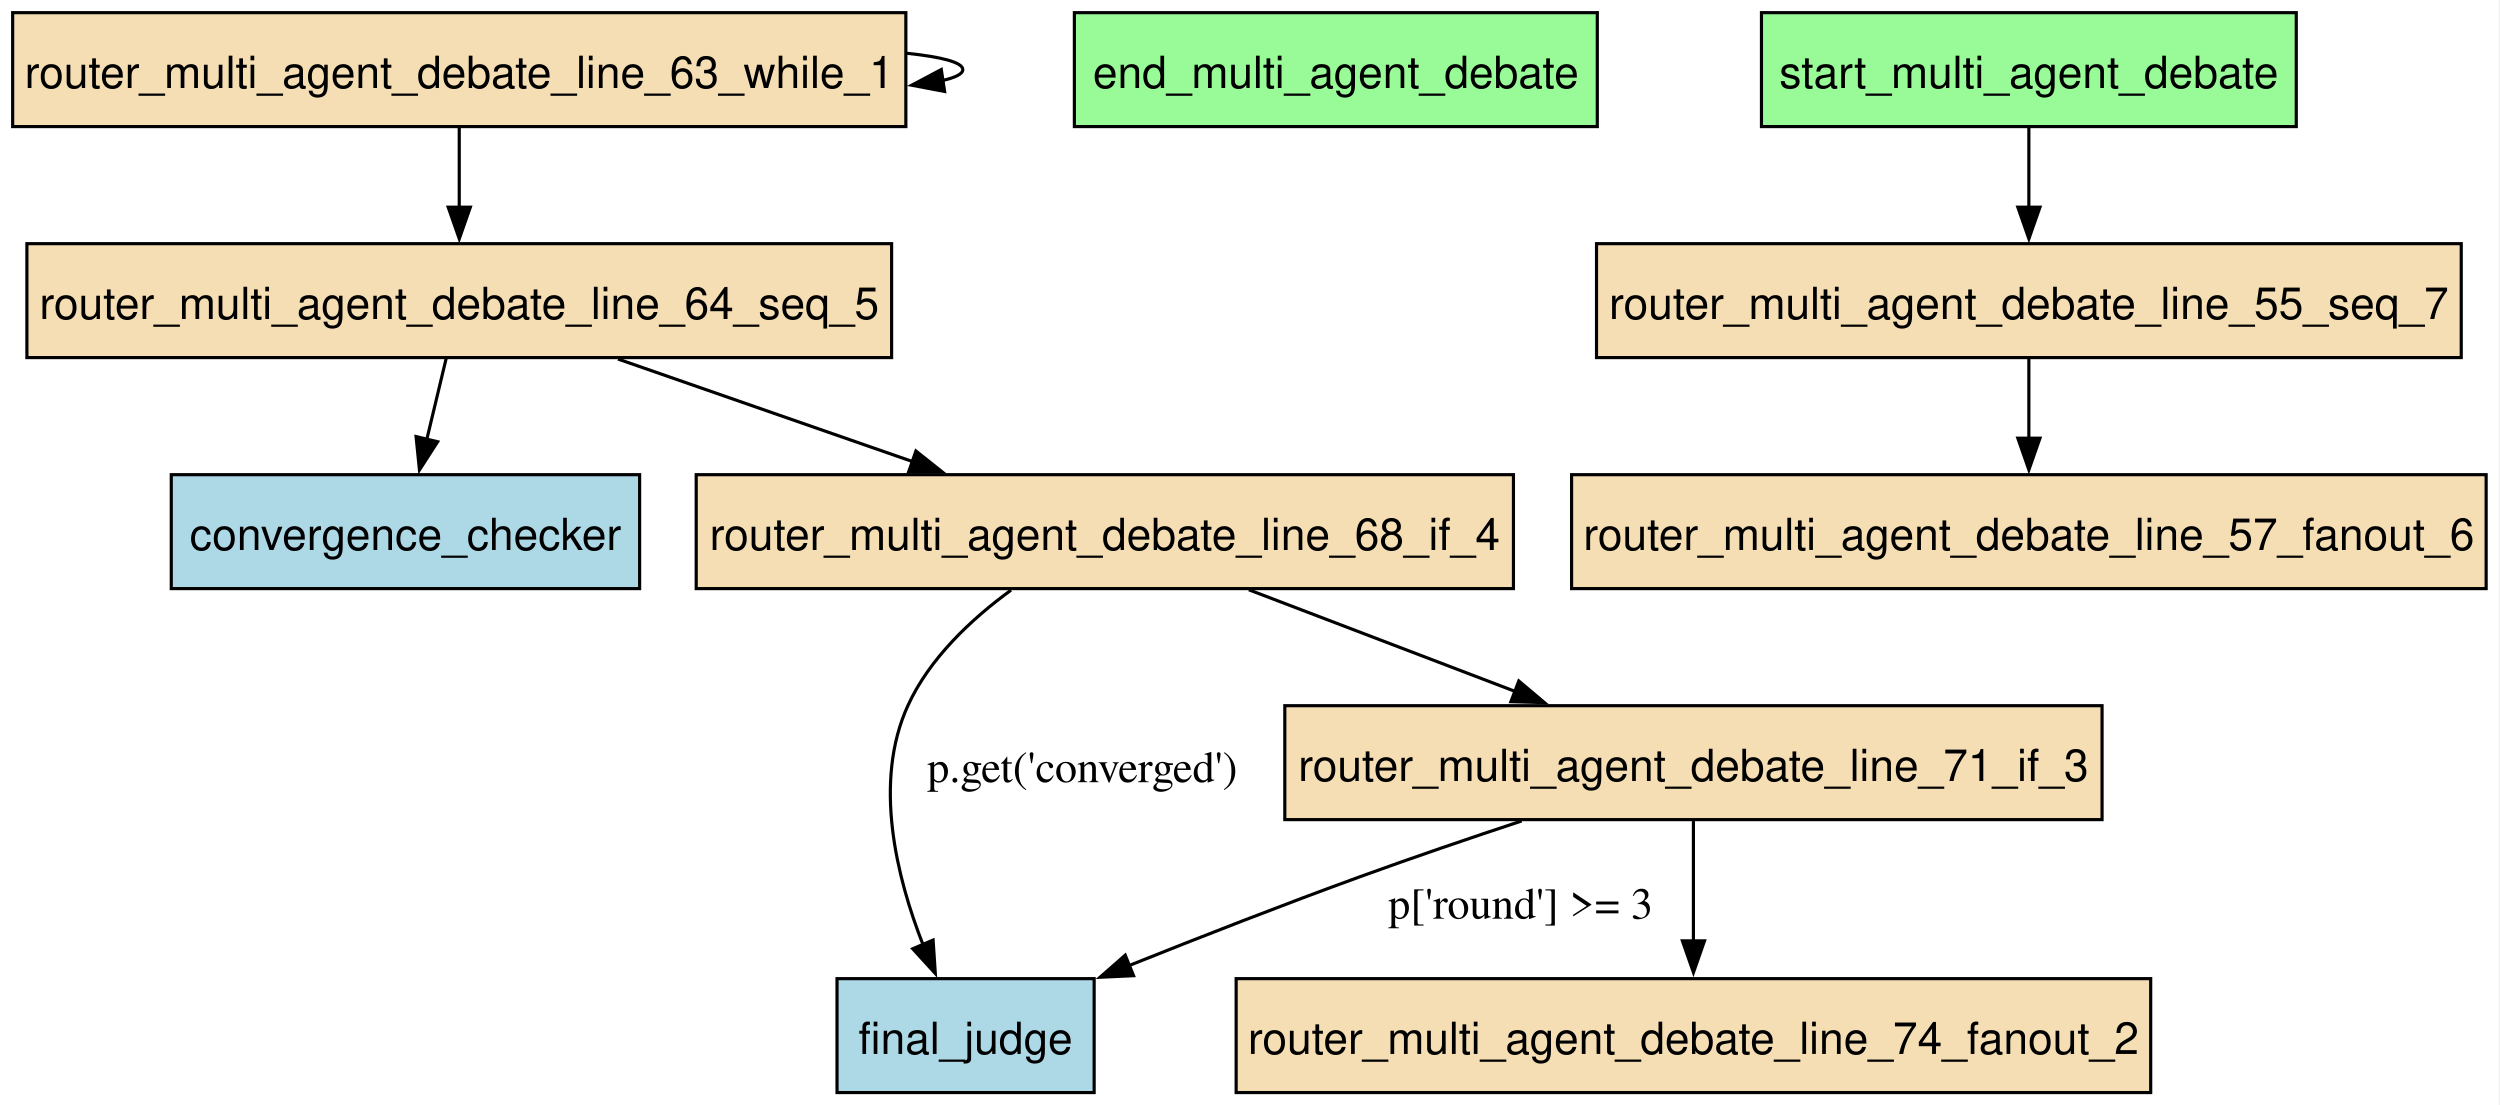
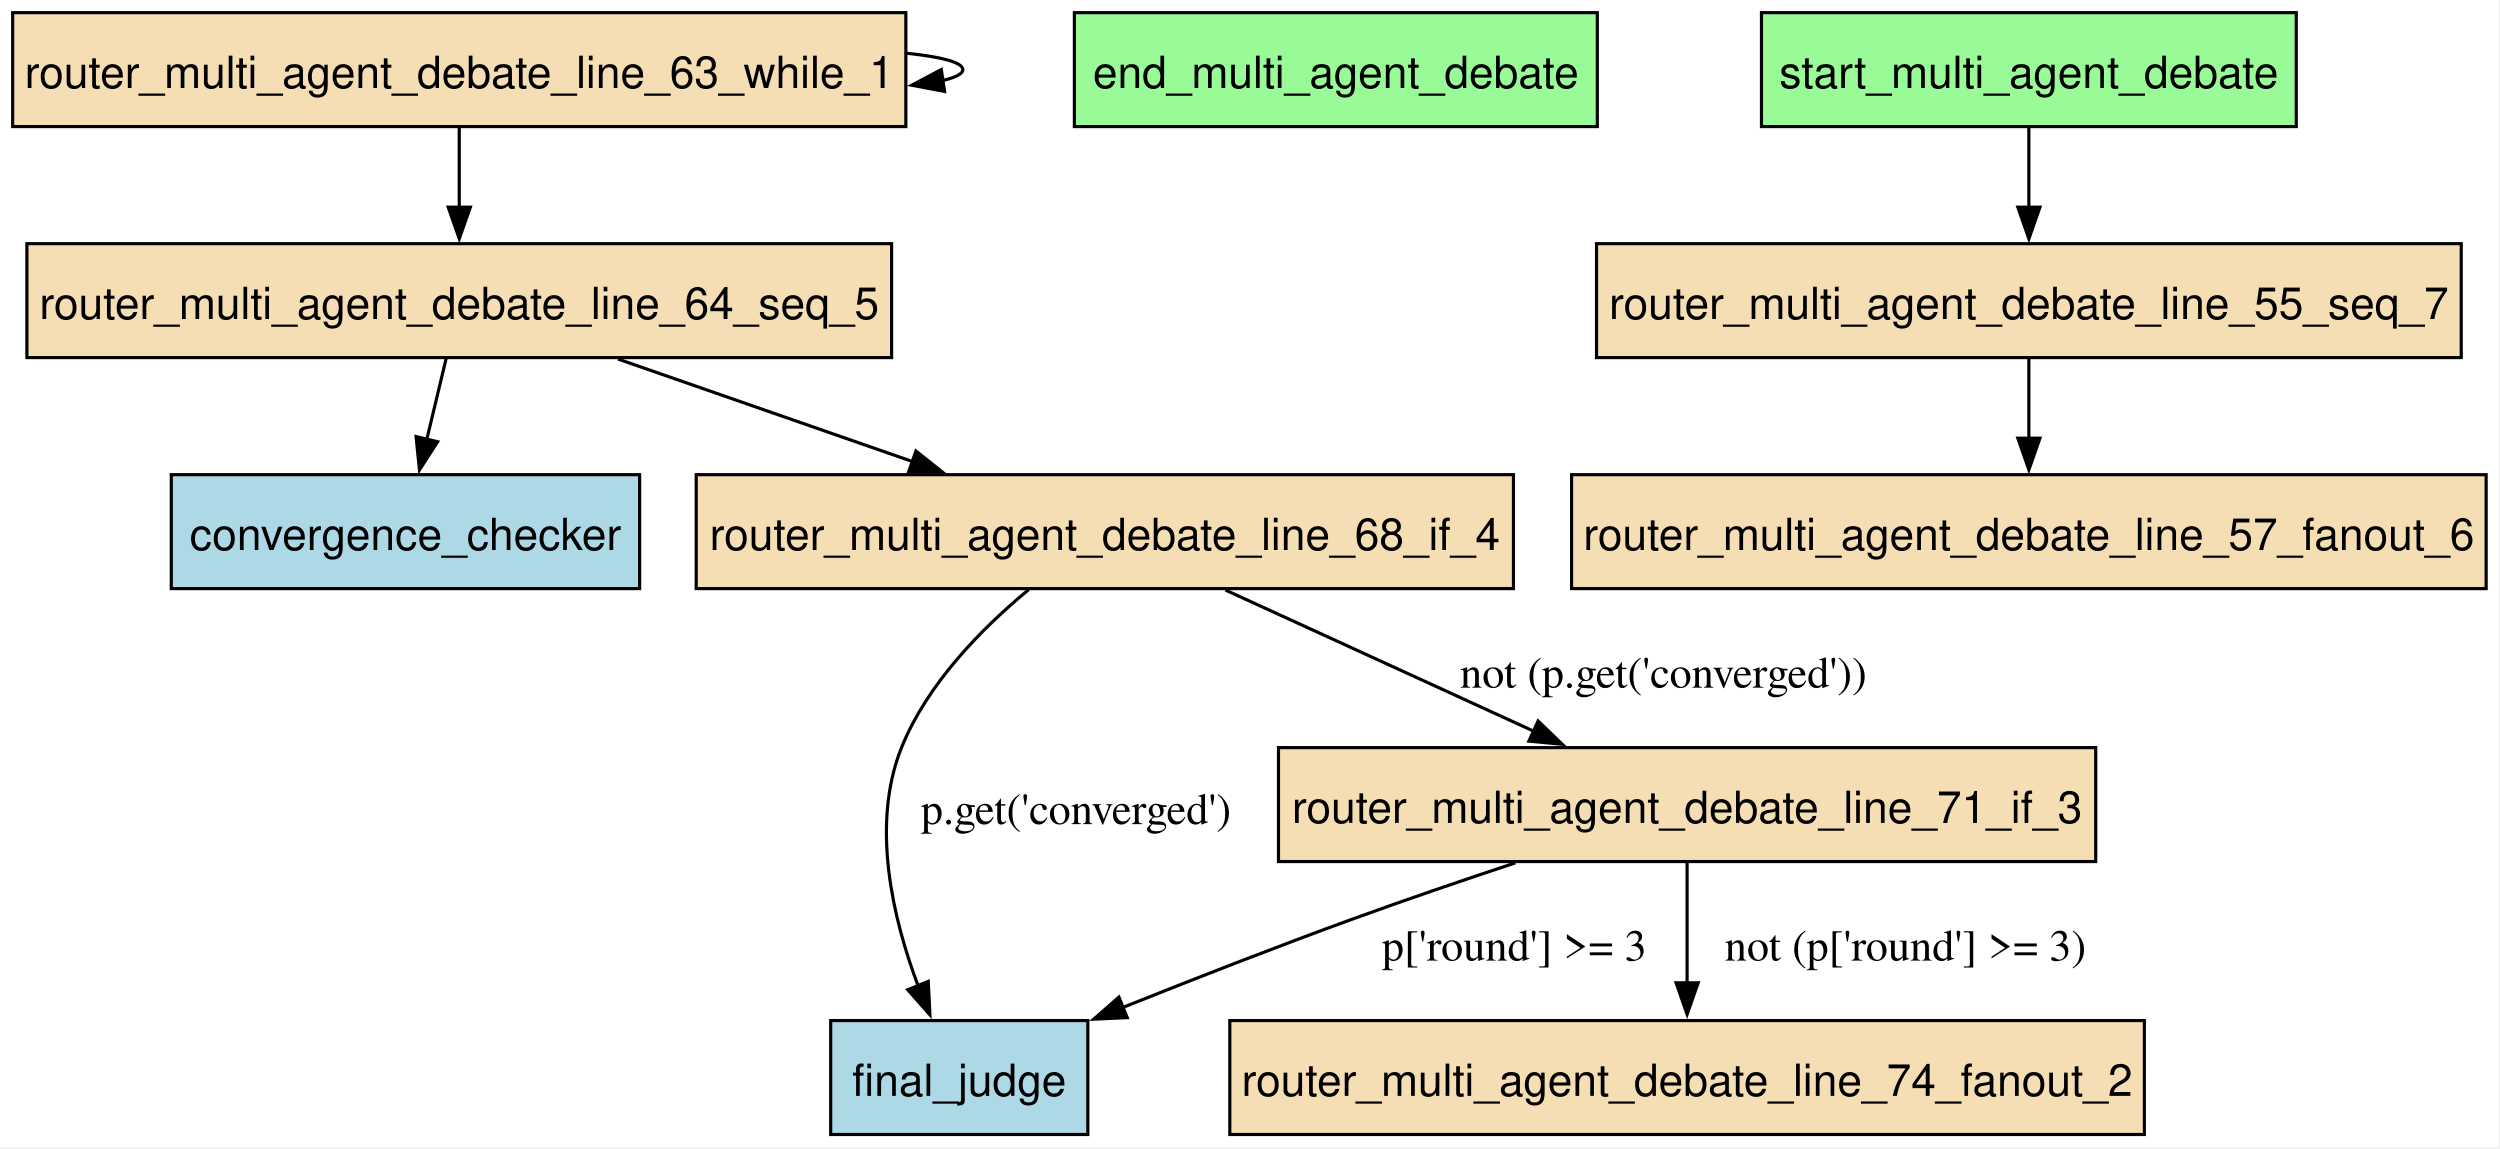
- <svg xmlns="http://www.w3.org/2000/svg" width="790pt" height="349pt" viewBox="0.00 0.00 790.00 349.00">
-   <g id="graph0" class="graph" transform="scale(1 1) rotate(0) translate(4 345.25)">
-     <polygon fill="white" stroke="none" points="-4,4 -4,-345.25 785.62,-345.25 785.62,4 -4,4" />
+ <svg xmlns="http://www.w3.org/2000/svg" width="790pt" height="363pt" viewBox="0.00 0.00 790.00 363.00">
+   <g id="graph0" class="graph" transform="scale(1 1) rotate(0) translate(4 358.5)">
+     <polygon fill="white" stroke="none" points="-4,4 -4,-358.5 785.62,-358.5 785.62,4 -4,4" />
    <g id="node1" class="node">
-       <polygon fill="lightblue" stroke="black" points="198.12,-195.25 50.12,-195.25 50.12,-159.25 198.12,-159.25 198.12,-195.25" />
-       <text xml:space="preserve" text-anchor="middle" x="124.12" y="-171.45" font-family="Helvetica,sans-Serif" font-size="14.00">convergence_checker</text>
+       <polygon fill="lightblue" stroke="black" points="198.12,-208.5 50.12,-208.5 50.12,-172.5 198.12,-172.5 198.12,-208.5" />
+       <text xml:space="preserve" text-anchor="middle" x="124.12" y="-184.7" font-family="Helvetica,sans-Serif" font-size="14.00">convergence_checker</text>
    </g>
    <g id="node2" class="node">
-       <polygon fill="palegreen" stroke="black" points="500.75,-341.25 335.5,-341.25 335.5,-305.25 500.75,-305.25 500.75,-341.25" />
-       <text xml:space="preserve" text-anchor="middle" x="418.12" y="-317.45" font-family="Helvetica,sans-Serif" font-size="14.00">end_multi_agent_debate</text>
+       <polygon fill="palegreen" stroke="black" points="500.75,-354.5 335.5,-354.5 335.5,-318.5 500.75,-318.5 500.75,-354.5" />
+       <text xml:space="preserve" text-anchor="middle" x="418.12" y="-330.7" font-family="Helvetica,sans-Serif" font-size="14.00">end_multi_agent_debate</text>
    </g>
    <g id="node3" class="node">
-       <polygon fill="lightblue" stroke="black" points="341.75,-36 260.5,-36 260.5,0 341.75,0 341.75,-36" />
-       <text xml:space="preserve" text-anchor="middle" x="301.12" y="-12.2" font-family="Helvetica,sans-Serif" font-size="14.00">final_judge</text>
+       <polygon fill="lightblue" stroke="black" points="339.75,-36 258.5,-36 258.5,0 339.75,0 339.75,-36" />
+       <text xml:space="preserve" text-anchor="middle" x="299.12" y="-12.2" font-family="Helvetica,sans-Serif" font-size="14.00">final_judge</text>
    </g>
    <g id="node4" class="node">
-       <polygon fill="wheat" stroke="black" points="773.75,-268.25 500.5,-268.25 500.5,-232.25 773.75,-232.25 773.75,-268.25" />
-       <text xml:space="preserve" text-anchor="middle" x="637.12" y="-244.45" font-family="Helvetica,sans-Serif" font-size="14.00">router_multi_agent_debate_line_55_seq_7</text>
+       <polygon fill="wheat" stroke="black" points="773.75,-281.5 500.5,-281.5 500.5,-245.5 773.75,-245.5 773.75,-281.5" />
+       <text xml:space="preserve" text-anchor="middle" x="637.12" y="-257.7" font-family="Helvetica,sans-Serif" font-size="14.00">router_multi_agent_debate_line_55_seq_7</text>
    </g>
    <g id="node5" class="node">
-       <polygon fill="wheat" stroke="black" points="781.62,-195.25 492.62,-195.25 492.62,-159.25 781.62,-159.25 781.62,-195.25" />
-       <text xml:space="preserve" text-anchor="middle" x="637.12" y="-171.45" font-family="Helvetica,sans-Serif" font-size="14.00">router_multi_agent_debate_line_57_fanout_6</text>
+       <polygon fill="wheat" stroke="black" points="781.62,-208.5 492.62,-208.5 492.62,-172.5 781.62,-172.5 781.62,-208.5" />
+       <text xml:space="preserve" text-anchor="middle" x="637.12" y="-184.7" font-family="Helvetica,sans-Serif" font-size="14.00">router_multi_agent_debate_line_57_fanout_6</text>
    </g>
    <g id="edge10" class="edge">
-       <path fill="none" stroke="black" d="M637.12,-232.06C637.12,-224.48 637.12,-215.35 637.12,-206.79" />
-       <polygon fill="black" stroke="black" points="640.63,-206.79 637.13,-196.79 633.63,-206.79 640.63,-206.79" />
+       <path fill="none" stroke="black" d="M637.12,-245.31C637.12,-237.73 637.12,-228.6 637.12,-220.04" />
+       <polygon fill="black" stroke="black" points="640.63,-220.04 637.13,-210.04 633.63,-220.04 640.63,-220.04" />
    </g>
    <g id="node6" class="node">
-       <polygon fill="wheat" stroke="black" points="282.25,-341.25 0,-341.25 0,-305.25 282.25,-305.25 282.25,-341.25" />
-       <text xml:space="preserve" text-anchor="middle" x="141.12" y="-317.45" font-family="Helvetica,sans-Serif" font-size="14.00">router_multi_agent_debate_line_63_while_1</text>
+       <polygon fill="wheat" stroke="black" points="282.25,-354.5 0,-354.5 0,-318.5 282.25,-318.5 282.25,-354.5" />
+       <text xml:space="preserve" text-anchor="middle" x="141.12" y="-330.7" font-family="Helvetica,sans-Serif" font-size="14.00">router_multi_agent_debate_line_63_while_1</text>
    </g>
    <g id="edge9" class="edge">
-       <path fill="none" stroke="black" d="M282.59,-328.41C293.52,-327.27 300.25,-325.55 300.25,-323.25 300.25,-321.88 297.88,-320.72 293.66,-319.77" />
-       <polygon fill="black" stroke="black" points="294.5,-316.35 284.09,-318.32 293.45,-323.28 294.5,-316.35" />
+       <path fill="none" stroke="black" d="M282.59,-341.66C293.52,-340.52 300.25,-338.8 300.25,-336.5 300.25,-335.13 297.88,-333.97 293.66,-333.02" />
+       <polygon fill="black" stroke="black" points="294.5,-329.6 284.09,-331.57 293.45,-336.53 294.5,-329.6" />
    </g>
    <g id="node7" class="node">
-       <polygon fill="wheat" stroke="black" points="277.75,-268.25 4.5,-268.25 4.5,-232.25 277.75,-232.25 277.75,-268.25" />
-       <text xml:space="preserve" text-anchor="middle" x="141.12" y="-244.45" font-family="Helvetica,sans-Serif" font-size="14.00">router_multi_agent_debate_line_64_seq_5</text>
+       <polygon fill="wheat" stroke="black" points="277.75,-281.5 4.5,-281.5 4.5,-245.5 277.75,-245.5 277.75,-281.5" />
+       <text xml:space="preserve" text-anchor="middle" x="141.12" y="-257.7" font-family="Helvetica,sans-Serif" font-size="14.00">router_multi_agent_debate_line_64_seq_5</text>
    </g>
    <g id="edge8" class="edge">
-       <path fill="none" stroke="black" d="M141.12,-305.06C141.12,-297.48 141.12,-288.35 141.12,-279.79" />
-       <polygon fill="black" stroke="black" points="144.63,-279.79 141.13,-269.79 137.63,-279.79 144.63,-279.79" />
+       <path fill="none" stroke="black" d="M141.12,-318.31C141.12,-310.73 141.12,-301.6 141.12,-293.04" />
+       <polygon fill="black" stroke="black" points="144.63,-293.04 141.13,-283.04 137.63,-293.04 144.63,-293.04" />
    </g>
    <g id="edge6" class="edge">
-       <path fill="none" stroke="black" d="M137.01,-232.06C135.15,-224.3 132.91,-214.93 130.82,-206.2" />
-       <polygon fill="black" stroke="black" points="134.29,-205.66 128.55,-196.75 127.48,-207.29 134.29,-205.66" />
+       <path fill="none" stroke="black" d="M137.01,-245.31C135.15,-237.55 132.91,-228.18 130.82,-219.45" />
+       <polygon fill="black" stroke="black" points="134.29,-218.91 128.55,-210 127.48,-220.54 134.29,-218.91" />
    </g>
    <g id="node8" class="node">
-       <polygon fill="wheat" stroke="black" points="474.25,-195.25 216,-195.25 216,-159.25 474.25,-159.25 474.25,-195.25" />
-       <text xml:space="preserve" text-anchor="middle" x="345.12" y="-171.45" font-family="Helvetica,sans-Serif" font-size="14.00">router_multi_agent_debate_line_68_if_4</text>
+       <polygon fill="wheat" stroke="black" points="474.25,-208.5 216,-208.5 216,-172.5 474.25,-172.5 474.25,-208.5" />
+       <text xml:space="preserve" text-anchor="middle" x="345.12" y="-184.7" font-family="Helvetica,sans-Serif" font-size="14.00">router_multi_agent_debate_line_68_if_4</text>
    </g>
    <g id="edge7" class="edge">
-       <path fill="none" stroke="black" d="M191.29,-231.79C219.45,-221.99 254.79,-209.69 284.49,-199.35" />
-       <polygon fill="black" stroke="black" points="285.43,-202.73 293.72,-196.14 283.13,-196.12 285.43,-202.73" />
+       <path fill="none" stroke="black" d="M191.29,-245.04C219.45,-235.24 254.79,-222.94 284.49,-212.6" />
+       <polygon fill="black" stroke="black" points="285.43,-215.98 293.72,-209.39 283.13,-209.37 285.43,-215.98" />
    </g>
    <g id="edge5" class="edge">
-       <path fill="none" stroke="black" d="M315.49,-158.77C302.96,-149.64 289.71,-137.22 282.88,-122.25 271.87,-98.14 279.29,-68.05 287.73,-46.58" />
-       <polygon fill="black" stroke="black" points="290.86,-48.19 291.56,-37.62 284.42,-45.44 290.86,-48.19" />
-       <text xml:space="preserve" text-anchor="middle" x="338" y="-98.08" font-family="Times,serif" font-size="14.00">p.get('converged')</text>
+       <path fill="none" stroke="black" d="M321.07,-172.19C306.41,-160.08 288.99,-142.48 280.88,-122.25 271.11,-97.9 278.12,-68.25 286.12,-46.98" />
+       <polygon fill="black" stroke="black" points="289.32,-48.39 289.86,-37.8 282.84,-45.74 289.32,-48.39" />
+       <text xml:space="preserve" text-anchor="middle" x="336" y="-98.08" font-family="Times,serif" font-size="14.00">p.get('converged')</text>
    </g>
    <g id="node9" class="node">
-       <polygon fill="wheat" stroke="black" points="660.25,-122.25 402,-122.25 402,-86.25 660.25,-86.25 660.25,-122.25" />
-       <text xml:space="preserve" text-anchor="middle" x="531.12" y="-98.45" font-family="Helvetica,sans-Serif" font-size="14.00">router_multi_agent_debate_line_71_if_3</text>
+       <polygon fill="wheat" stroke="black" points="658.25,-122.25 400,-122.25 400,-86.25 658.25,-86.25 658.25,-122.25" />
+       <text xml:space="preserve" text-anchor="middle" x="529.12" y="-98.45" font-family="Helvetica,sans-Serif" font-size="14.00">router_multi_agent_debate_line_71_if_3</text>
    </g>
    <g id="edge4" class="edge">
-       <path fill="none" stroke="black" d="M390.63,-158.88C416.07,-149.17 448,-136.98 474.99,-126.68" />
-       <polygon fill="black" stroke="black" points="475.94,-130.06 484.04,-123.23 473.44,-123.52 475.94,-130.06" />
+       <path fill="none" stroke="black" d="M383.25,-172.04C411.5,-159.11 450.21,-141.38 480.66,-127.44" />
+       <polygon fill="black" stroke="black" points="482.04,-130.66 489.67,-123.31 479.12,-124.3 482.04,-130.66" />
+       <text xml:space="preserve" text-anchor="middle" x="521.64" y="-141.2" font-family="Times,serif" font-size="14.00">not (p.get('converged'))</text>
    </g>
    <g id="edge3" class="edge">
-       <path fill="none" stroke="black" d="M476.84,-85.83C460.4,-80.39 442.34,-74.23 425.88,-68.25 401.71,-59.47 375.18,-49.1 352.82,-40.15" />
-       <polygon fill="black" stroke="black" points="354.2,-36.93 343.61,-36.44 351.58,-43.42 354.2,-36.93" />
-       <text xml:space="preserve" text-anchor="middle" x="476.5" y="-54.95" font-family="Times,serif" font-size="14.00">p['round'] &gt;= 3</text>
+       <path fill="none" stroke="black" d="M474.84,-85.83C458.4,-80.39 440.34,-74.23 423.88,-68.25 399.71,-59.47 373.18,-49.1 350.82,-40.15" />
+       <polygon fill="black" stroke="black" points="352.2,-36.93 341.61,-36.44 349.58,-43.42 352.2,-36.93" />
+       <text xml:space="preserve" text-anchor="middle" x="474.5" y="-54.95" font-family="Times,serif" font-size="14.00">p['round'] &gt;= 3</text>
    </g>
    <g id="node10" class="node">
-       <polygon fill="wheat" stroke="black" points="675.62,-36 386.62,-36 386.62,0 675.62,0 675.62,-36" />
-       <text xml:space="preserve" text-anchor="middle" x="531.12" y="-12.2" font-family="Helvetica,sans-Serif" font-size="14.00">router_multi_agent_debate_line_74_fanout_2</text>
+       <polygon fill="wheat" stroke="black" points="673.62,-36 384.62,-36 384.62,0 673.62,0 673.62,-36" />
+       <text xml:space="preserve" text-anchor="middle" x="529.12" y="-12.2" font-family="Helvetica,sans-Serif" font-size="14.00">router_multi_agent_debate_line_74_fanout_2</text>
    </g>
    <g id="edge2" class="edge">
-       <path fill="none" stroke="black" d="M531.12,-85.79C531.12,-74.84 531.12,-60.44 531.12,-47.82" />
-       <polygon fill="black" stroke="black" points="534.63,-47.95 531.13,-37.95 527.63,-47.95 534.63,-47.95" />
+       <path fill="none" stroke="black" d="M529.12,-85.79C529.12,-74.84 529.12,-60.44 529.12,-47.82" />
+       <polygon fill="black" stroke="black" points="532.63,-47.95 529.13,-37.95 525.63,-47.95 532.63,-47.95" />
+       <text xml:space="preserve" text-anchor="middle" x="598.12" y="-54.95" font-family="Times,serif" font-size="14.00">not (p['round'] &gt;= 3)</text>
    </g>
    <g id="node11" class="node">
-       <polygon fill="palegreen" stroke="black" points="721.62,-341.25 552.62,-341.25 552.62,-305.25 721.62,-305.25 721.62,-341.25" />
-       <text xml:space="preserve" text-anchor="middle" x="637.12" y="-317.45" font-family="Helvetica,sans-Serif" font-size="14.00">start_multi_agent_debate</text>
+       <polygon fill="palegreen" stroke="black" points="721.62,-354.5 552.62,-354.5 552.62,-318.5 721.62,-318.5 721.62,-354.5" />
+       <text xml:space="preserve" text-anchor="middle" x="637.12" y="-330.7" font-family="Helvetica,sans-Serif" font-size="14.00">start_multi_agent_debate</text>
    </g>
    <g id="edge1" class="edge">
-       <path fill="none" stroke="black" d="M637.12,-305.06C637.12,-297.48 637.12,-288.35 637.12,-279.79" />
-       <polygon fill="black" stroke="black" points="640.63,-279.79 637.13,-269.79 633.63,-279.79 640.63,-279.79" />
+       <path fill="none" stroke="black" d="M637.12,-318.31C637.12,-310.73 637.12,-301.6 637.12,-293.04" />
+       <polygon fill="black" stroke="black" points="640.63,-293.04 637.13,-283.04 633.63,-293.04 640.63,-293.04" />
    </g>
  </g>
</svg>
